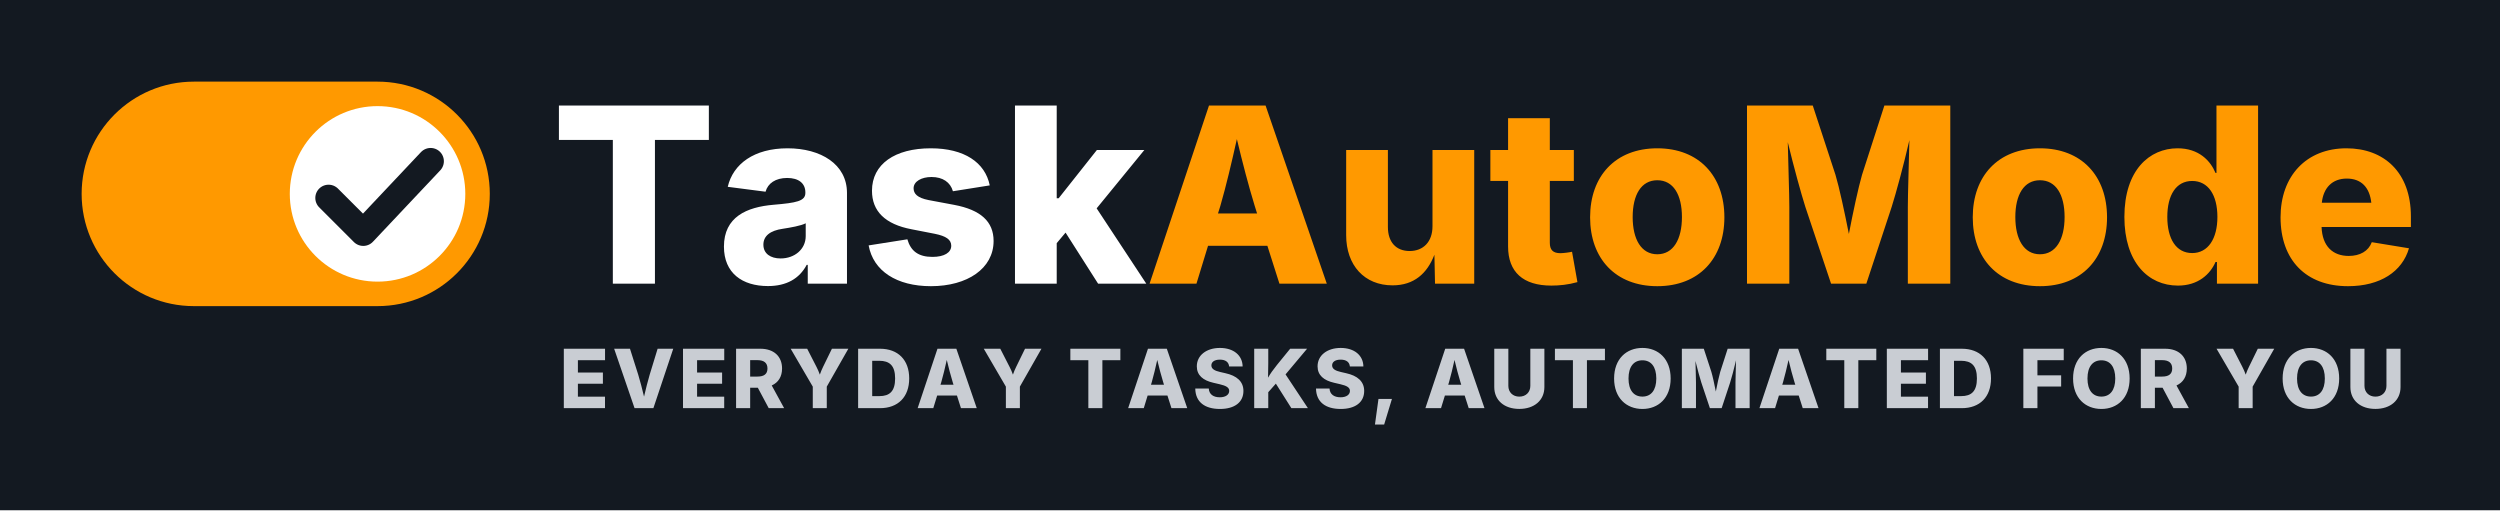
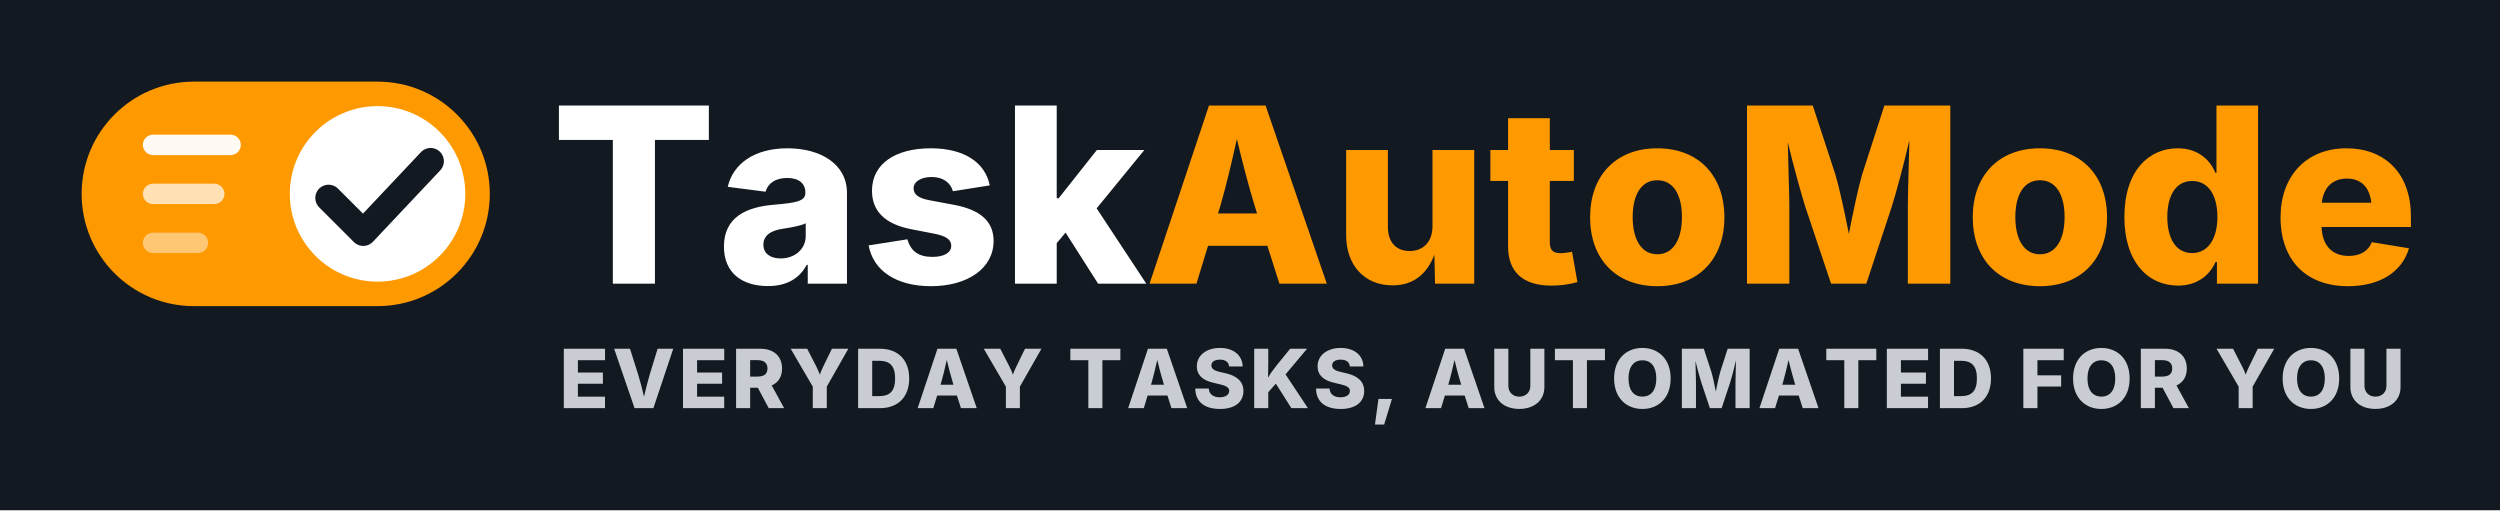
<svg xmlns="http://www.w3.org/2000/svg" viewBox="0 0 1225 250" width="1225" height="250">
  <rect width="100%" height="100%" fill="#131921" />
  <rect x="40" y="40" width="200" height="110" rx="55" fill="#FF9900" />
+   <rect x="70" y="66" width="48" height="10" rx="5" fill="#FFFFFF" opacity="0.95" />
+   <rect x="70" y="90" width="40" height="10" rx="5" fill="#FFFFFF" opacity="0.7" />
+   <rect x="70" y="114" width="32" height="10" rx="5" fill="#FFFFFF" opacity="0.45" />
  <circle cx="185" cy="95" r="43" fill="#FFFFFF" />
  <path d="M 161 97 L 178 114 L 211 79" fill="none" stroke="#131921" stroke-width="13" stroke-linecap="round" stroke-linejoin="round" />
  <path d="M273.87 68.57L300.29 68.57L300.29 139L320.92 139L320.92 68.57L347.34 68.57L347.34 51.70L273.87 51.70ZM376.29 140.17C385.37 140.17 391.70 136.54 395.27 129.80L395.80 129.80L395.80 139L415.02 139L415.02 94.53C415.02 80.46 402.19 72.67 385.90 72.67C369.49 72.67 359.18 80.35 356.60 91.54L375.12 93.94C376.23 89.84 380.04 87.20 385.72 87.20C391.29 87.20 394.63 89.78 394.63 94.29L394.63 94.53C394.63 98.57 390.18 99.39 379.10 100.33C365.86 101.44 354.73 106.30 354.73 120.84C354.73 133.79 363.69 140.17 376.29 140.17ZM382.50 126.64C377.58 126.64 374.06 124.29 374.06 119.90C374.06 115.56 377.46 112.98 383.50 112.11C387.30 111.52 392.46 110.64 394.80 109.41L394.80 115.68C394.80 122.13 389.36 126.64 382.50 126.64ZM456.15 140.23C474.02 140.23 486.86 131.56 486.86 118.08C486.86 108.59 480.59 102.85 467.58 100.39L455.04 98.04C449.41 96.93 447.66 94.88 447.66 92.24C447.66 88.90 451.52 86.73 456.45 86.73C461.95 86.73 465.70 89.31 466.93 93.71L484.98 90.84C482.70 79.59 472.50 72.67 456.09 72.67C438.52 72.67 427.27 80.41 427.27 93.47C427.27 103.49 433.71 109.88 446.66 112.34L458.09 114.57C463.54 115.68 466.11 117.38 466.11 120.43C466.11 123.77 462.66 125.88 456.91 125.88C449.94 125.88 446.25 122.95 444.61 117.26L425.63 120.25C427.91 132.79 439.39 140.23 456.15 140.23ZM497.34 139L517.79 139L517.79 119.14L522.13 113.98L538.07 139L561.68 139L537.36 102.09L560.74 73.49L537.48 73.49L518.73 97.16L517.79 97.16L517.79 51.70L497.34 51.70Z" fill="#FFFFFF" />
  <path d="M563.29 139L586.26 139L591.94 120.43L621.01 120.43L626.92 139L650.13 139L620.13 51.70L592.41 51.70ZM596.81 104.61L597.98 100.86C600.85 90.95 603.43 79.94 606.07 68.16C608.88 79.88 611.75 90.89 614.80 100.86L615.97 104.61ZM682.35 139.82C692.90 139.82 699.35 133.96 702.86 124.82L703.16 139L722.37 139L722.37 73.49L701.92 73.49L701.92 110.88C701.92 118.49 697.41 123.00 690.73 123.00C684.05 123.00 680.07 118.61 680.07 111.23L680.07 73.49L659.62 73.49L659.62 115.21C659.62 130.04 668.59 139.82 682.35 139.82ZM771.18 73.49L759.41 73.49L759.41 57.91L738.96 57.91L738.96 73.49L730.28 73.49L730.28 88.67L738.96 88.67L738.96 120.78C738.96 133.26 746.28 139.94 760.17 139.94C764.03 139.94 768.37 139.53 772.94 138.24L770.30 123.36C769.19 123.65 766.03 124.06 764.62 124.06C760.93 124.06 759.41 122.42 759.41 118.96L759.41 88.67L771.18 88.67ZM812.08 140.23C832.53 140.23 844.95 126.64 844.95 106.48C844.95 86.27 832.53 72.67 812.08 72.67C791.57 72.67 779.15 86.27 779.15 106.48C779.15 126.64 791.57 140.23 812.08 140.23ZM812.08 124.59C804.23 124.59 800.01 117.26 800.01 106.36C800.01 95.41 804.23 88.32 812.08 88.32C819.93 88.32 824.15 95.41 824.15 106.36C824.15 117.26 819.93 124.59 812.08 124.59ZM856.03 139L876.77 139L876.77 101.38C876.77 94.88 876.24 81.17 876.01 69.68C879.00 81.99 882.57 94.94 884.62 101.38L897.22 139L914.50 139L926.92 101.38C929.03 94.70 932.73 81.17 935.60 68.69C935.36 80.46 934.84 94.76 934.84 101.38L934.84 139L955.64 139L955.64 51.70L923.35 51.70L912.39 85.68C910.64 91.66 907.94 104.20 905.95 114.63C903.90 104.20 901.20 91.66 899.39 85.68L888.25 51.70L856.03 51.70ZM999.58 140.23C1020.03 140.23 1032.45 126.64 1032.45 106.48C1032.45 86.27 1020.03 72.67 999.58 72.67C979.07 72.67 966.65 86.27 966.65 106.48C966.65 126.64 979.07 140.23 999.58 140.23ZM999.58 124.59C991.73 124.59 987.51 117.26 987.51 106.36C987.51 95.41 991.73 88.32 999.58 88.32C1007.43 88.32 1011.65 95.41 1011.65 106.36C1011.65 117.26 1007.43 124.59 999.58 124.59ZM1067.20 139.94C1077.16 139.94 1083.02 134.31 1085.60 128.39L1086.30 128.39L1086.30 139L1106.46 139L1106.46 51.70L1086.07 51.70L1086.07 84.74L1085.60 84.74C1083.14 78.82 1077.51 72.67 1067.02 72.67C1053.25 72.67 1040.95 83.34 1040.95 106.30C1040.95 128.51 1052.61 139.94 1067.20 139.94ZM1074.17 124C1066.26 124 1061.98 116.97 1061.98 106.30C1061.98 95.64 1066.26 88.67 1074.17 88.67C1081.96 88.67 1086.53 95.46 1086.53 106.30C1086.53 117.03 1081.91 124 1074.17 124ZM1150.52 140.23C1166.40 140.23 1177.12 133.02 1180.40 121.66L1162.18 118.67C1160.54 123.06 1156.38 125.41 1150.87 125.41C1143.14 125.41 1137.92 120.72 1137.57 111.23L1181.34 111.23L1181.34 106.07C1181.34 84.45 1168.16 72.67 1149.76 72.67C1130.07 72.67 1117.47 86.27 1117.47 106.48C1117.47 127.46 1129.95 140.23 1150.52 140.23ZM1137.69 99.33C1138.45 92.13 1142.73 87.50 1149.93 87.50C1157.08 87.50 1161.12 91.89 1161.94 99.33Z" fill="#FF9900" />
  <path d="M276.27 200L296.45 200L296.45 194.37L283.17 194.37L283.17 188.04L295.42 188.04L295.42 182.53L283.17 182.53L283.17 176.51L296.47 176.51L296.47 170.88L276.27 170.88ZM310.93 200L320.16 200L329.89 170.88L322.23 170.88L318.34 183.60C317.36 186.93 316.48 190.46 315.58 194.35C314.65 190.48 313.73 186.91 312.73 183.60L308.69 170.88L300.93 170.88ZM334.67 200L354.86 200L354.86 194.37L341.57 194.37L341.57 188.04L353.83 188.04L353.83 182.53L341.57 182.53L341.57 176.51L354.88 176.51L354.88 170.88L334.67 170.88ZM360.68 200L367.58 200L367.58 189.98L371.33 189.98L376.67 200L384.23 200L378.15 188.88C381.38 187.43 383.21 184.58 383.21 180.56C383.21 174.62 379.17 170.88 372.60 170.88L360.68 170.88ZM367.58 184.52L367.58 176.47L371.14 176.47C374.38 176.47 376.06 177.84 376.06 180.56C376.06 183.27 374.38 184.52 371.16 184.52ZM398.26 200L405.12 200L405.12 189.45L415.69 170.88L407.64 170.88L403.28 179.81C402.68 181.02 402.21 182.18 401.72 183.57C401.23 182.18 400.72 181.04 400.10 179.81L395.52 170.88L387.43 170.88L398.26 189.45ZM431.19 200C440.04 200 445.51 194.53 445.51 185.44C445.51 176.35 440.04 170.88 431.19 170.88L420.48 170.88L420.48 200ZM427.38 194.10L427.38 176.78L430.80 176.78C435.90 176.78 438.61 179.13 438.61 185.44C438.61 191.75 435.90 194.10 430.89 194.10ZM449.65 200L457.31 200L459.21 193.81L468.90 193.81L470.87 200L478.61 200L468.61 170.88L459.36 170.88ZM460.83 188.53L461.22 187.28C462.18 183.98 463.04 180.30 463.92 176.37C464.86 180.28 465.81 183.96 466.83 187.28L467.22 188.53ZM492.88 200L499.74 200L499.74 189.45L510.31 170.88L502.26 170.88L497.90 179.81C497.29 181.02 496.82 182.18 496.34 183.57C495.85 182.18 495.34 181.04 494.71 179.81L490.14 170.88L482.05 170.88L492.88 189.45ZM524.47 176.51L533.29 176.51L533.29 200L540.17 200L540.17 176.51L548.98 176.51L548.98 170.88L524.47 170.88ZM552.79 200L560.45 200L562.34 193.81L572.04 193.81L574.01 200L581.75 200L571.74 170.88L562.50 170.88ZM563.97 188.53L564.36 187.28C565.31 183.98 566.17 180.30 567.05 176.37C567.99 180.28 568.95 183.96 569.97 187.28L570.36 188.53ZM597.77 200.39C604.98 200.39 609.28 197.09 609.28 191.56C609.28 186.91 606.02 184.09 600.39 182.86L597.87 182.28C595.27 181.69 593.57 180.83 593.57 179.03C593.57 177.41 595.00 176.22 597.75 176.22C600.53 176.22 602.07 177.45 602.27 179.56L608.89 179.56C608.81 174.17 604.51 170.49 597.77 170.49C591.17 170.49 586.44 174.11 586.44 179.50C586.44 183.88 589.49 186.40 594.51 187.55L597.60 188.27C600.78 189.00 602.31 189.88 602.31 191.54C602.31 193.39 600.55 194.67 597.69 194.67C594.55 194.67 592.46 193.22 592.30 190.39L585.68 190.39C585.79 197.11 590.48 200.39 597.77 200.39ZM614.56 200L621.45 200L621.45 192.18L625.17 187.98L632.77 200L640.88 200L629.92 183.45L640.47 170.88L632.18 170.88L625.70 178.84C623.74 181.28 622.47 183.08 621.34 185.07L621.45 178.03L621.45 170.88L614.56 170.88ZM656.94 200.39C664.15 200.39 668.45 197.09 668.45 191.56C668.45 186.91 665.19 184.09 659.56 182.86L657.04 182.28C654.44 181.69 652.74 180.83 652.74 179.03C652.74 177.41 654.17 176.22 656.92 176.22C659.70 176.22 661.24 177.45 661.44 179.56L668.06 179.56C667.98 174.17 663.68 170.49 656.94 170.49C650.34 170.49 645.61 174.11 645.61 179.50C645.61 183.88 648.66 186.40 653.68 187.55L656.77 188.27C659.95 189.00 661.47 189.88 661.47 191.54C661.47 193.39 659.72 194.67 656.86 194.67C653.72 194.67 651.63 193.22 651.47 190.39L644.84 190.39C644.96 197.11 649.65 200.39 656.94 200.39ZM673.73 208.01L678.24 208.01L682.05 195.47L675.45 195.47ZM698.44 200L706.10 200L708.00 193.81L717.69 193.81L719.67 200L727.40 200L717.40 170.88L708.16 170.88ZM709.62 188.53L710.01 187.28C710.97 183.98 711.83 180.30 712.71 176.37C713.65 180.28 714.60 183.96 715.62 187.28L716.01 188.53ZM744.46 200.37C751.79 200.37 756.75 196.17 756.75 189.66L756.75 170.88L749.86 170.88L749.86 189.10C749.86 192.16 747.69 194.35 744.46 194.35C741.28 194.35 739.09 192.16 739.09 189.10L739.09 170.88L732.19 170.88L732.19 189.66C732.19 196.17 737.10 200.37 744.46 200.37ZM761.91 176.51L770.73 176.51L770.73 200L777.60 200L777.60 176.51L786.42 176.51L786.42 170.88L761.91 170.88ZM804.79 200.39C812.58 200.39 818.62 195.06 818.62 185.46C818.62 175.85 812.58 170.49 804.79 170.49C796.95 170.49 790.91 175.85 790.91 185.46C790.91 195.02 796.95 200.39 804.79 200.39ZM804.79 194.33C800.54 194.33 797.97 191.21 797.97 185.46C797.97 179.70 800.54 176.55 804.79 176.55C809.01 176.55 811.59 179.68 811.59 185.46C811.59 191.21 809.01 194.33 804.79 194.33ZM824.11 200L831.03 200L831.03 187.45C831.03 185.28 830.85 180.71 830.77 176.88C831.77 180.99 832.96 185.30 833.65 187.45L837.85 200L843.61 200L847.76 187.45C848.46 185.23 849.69 180.71 850.65 176.55C850.57 180.48 850.39 185.25 850.39 187.45L850.39 200L857.33 200L857.33 170.88L846.56 170.88L842.91 182.22C842.32 184.21 841.42 188.39 840.76 191.87C840.08 188.39 839.18 184.21 838.57 182.22L834.86 170.88L824.11 170.88ZM862.12 200L869.78 200L871.67 193.81L881.37 193.81L883.34 200L891.08 200L881.07 170.88L871.83 170.88ZM873.30 188.53L873.69 187.28C874.64 183.98 875.50 180.30 876.38 176.37C877.32 180.28 878.28 183.96 879.30 187.28L879.69 188.53ZM894.89 176.51L903.70 176.51L903.70 200L910.58 200L910.58 176.51L919.39 176.51L919.39 170.88L894.89 170.88ZM924.55 200L944.74 200L944.74 194.37L931.45 194.37L931.45 188.04L943.70 188.04L943.70 182.53L931.45 182.53L931.45 176.51L944.76 176.51L944.76 170.88L924.55 170.88ZM961.27 200C970.12 200 975.59 194.53 975.59 185.44C975.59 176.35 970.12 170.88 961.27 170.88L950.56 170.88L950.56 200ZM957.46 194.10L957.46 176.78L960.88 176.78C965.98 176.78 968.69 179.13 968.69 185.44C968.69 191.75 965.98 194.10 960.98 194.10ZM991.44 200L998.34 200L998.34 189.41L1009.96 189.41L1009.96 183.90L998.34 183.90L998.34 176.51L1011.23 176.51L1011.23 170.88L991.44 170.88ZM1029.68 200.39C1037.48 200.39 1043.52 195.06 1043.52 185.46C1043.52 175.85 1037.48 170.49 1029.68 170.49C1021.84 170.49 1015.81 175.85 1015.81 185.46C1015.81 195.02 1021.84 200.39 1029.68 200.39ZM1029.68 194.33C1025.44 194.33 1022.86 191.21 1022.86 185.46C1022.86 179.70 1025.44 176.55 1029.68 176.55C1033.90 176.55 1036.48 179.68 1036.48 185.46C1036.48 191.21 1033.90 194.33 1029.68 194.33ZM1049.01 200L1055.90 200L1055.90 189.98L1059.66 189.98L1064.99 200L1072.55 200L1066.48 188.88C1069.70 187.43 1071.54 184.58 1071.54 180.56C1071.54 174.62 1067.49 170.88 1060.93 170.88L1049.01 170.88ZM1055.90 184.52L1055.90 176.47L1059.46 176.47C1062.70 176.47 1064.38 177.84 1064.38 180.56C1064.38 183.27 1062.70 184.52 1059.48 184.52ZM1096.94 200L1103.80 200L1103.80 189.45L1114.37 170.88L1106.32 170.88L1101.96 179.81C1101.35 181.02 1100.89 182.18 1100.40 183.57C1099.91 182.18 1099.40 181.04 1098.78 179.81L1094.20 170.88L1086.11 170.88L1096.94 189.45ZM1132.37 200.39C1140.16 200.39 1146.20 195.06 1146.20 185.46C1146.20 175.85 1140.16 170.49 1132.37 170.49C1124.53 170.49 1118.49 175.85 1118.49 185.46C1118.49 195.02 1124.53 200.39 1132.37 200.39ZM1132.37 194.33C1128.13 194.33 1125.55 191.21 1125.55 185.46C1125.55 179.70 1128.13 176.55 1132.37 176.55C1136.59 176.55 1139.17 179.68 1139.17 185.46C1139.17 191.21 1136.59 194.33 1132.37 194.33ZM1163.96 200.37C1171.29 200.37 1176.26 196.17 1176.26 189.66L1176.26 170.88L1169.36 170.88L1169.36 189.10C1169.36 192.16 1167.19 194.35 1163.96 194.35C1160.78 194.35 1158.59 192.16 1158.59 189.10L1158.59 170.88L1151.69 170.88L1151.69 189.66C1151.69 196.17 1156.60 200.37 1163.96 200.37Z" fill="#C9CDD3" />
</svg>
